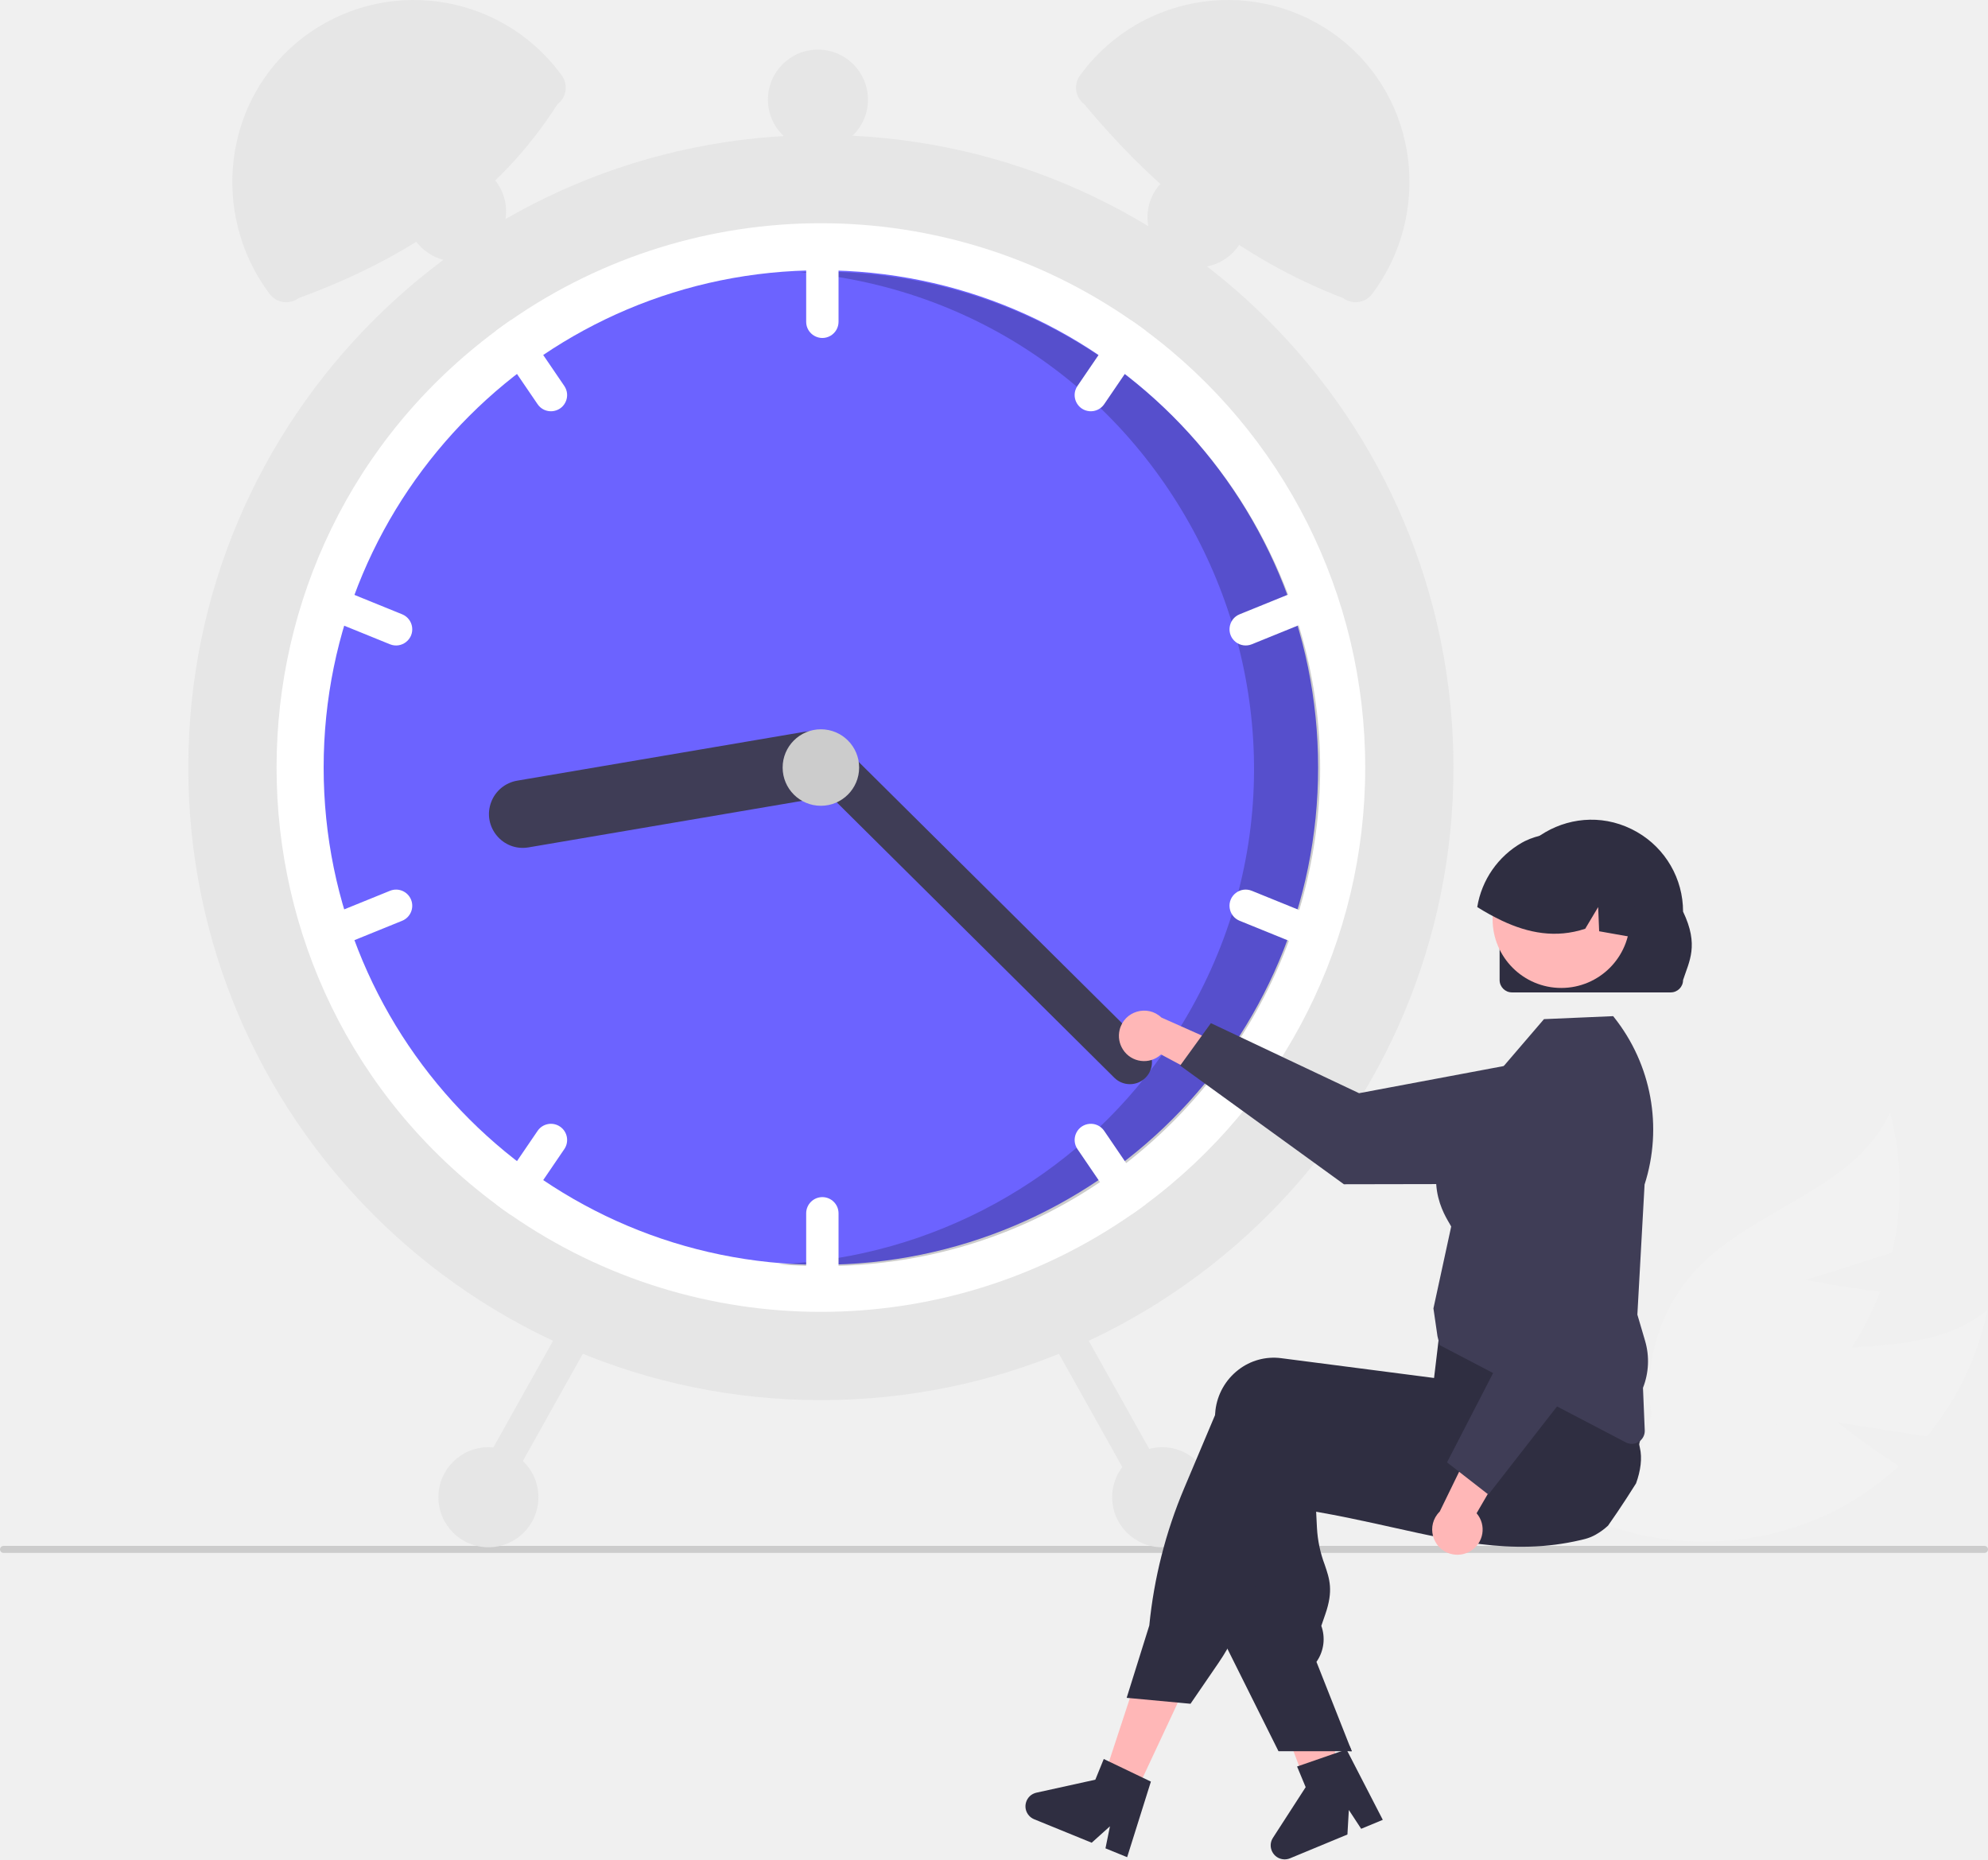
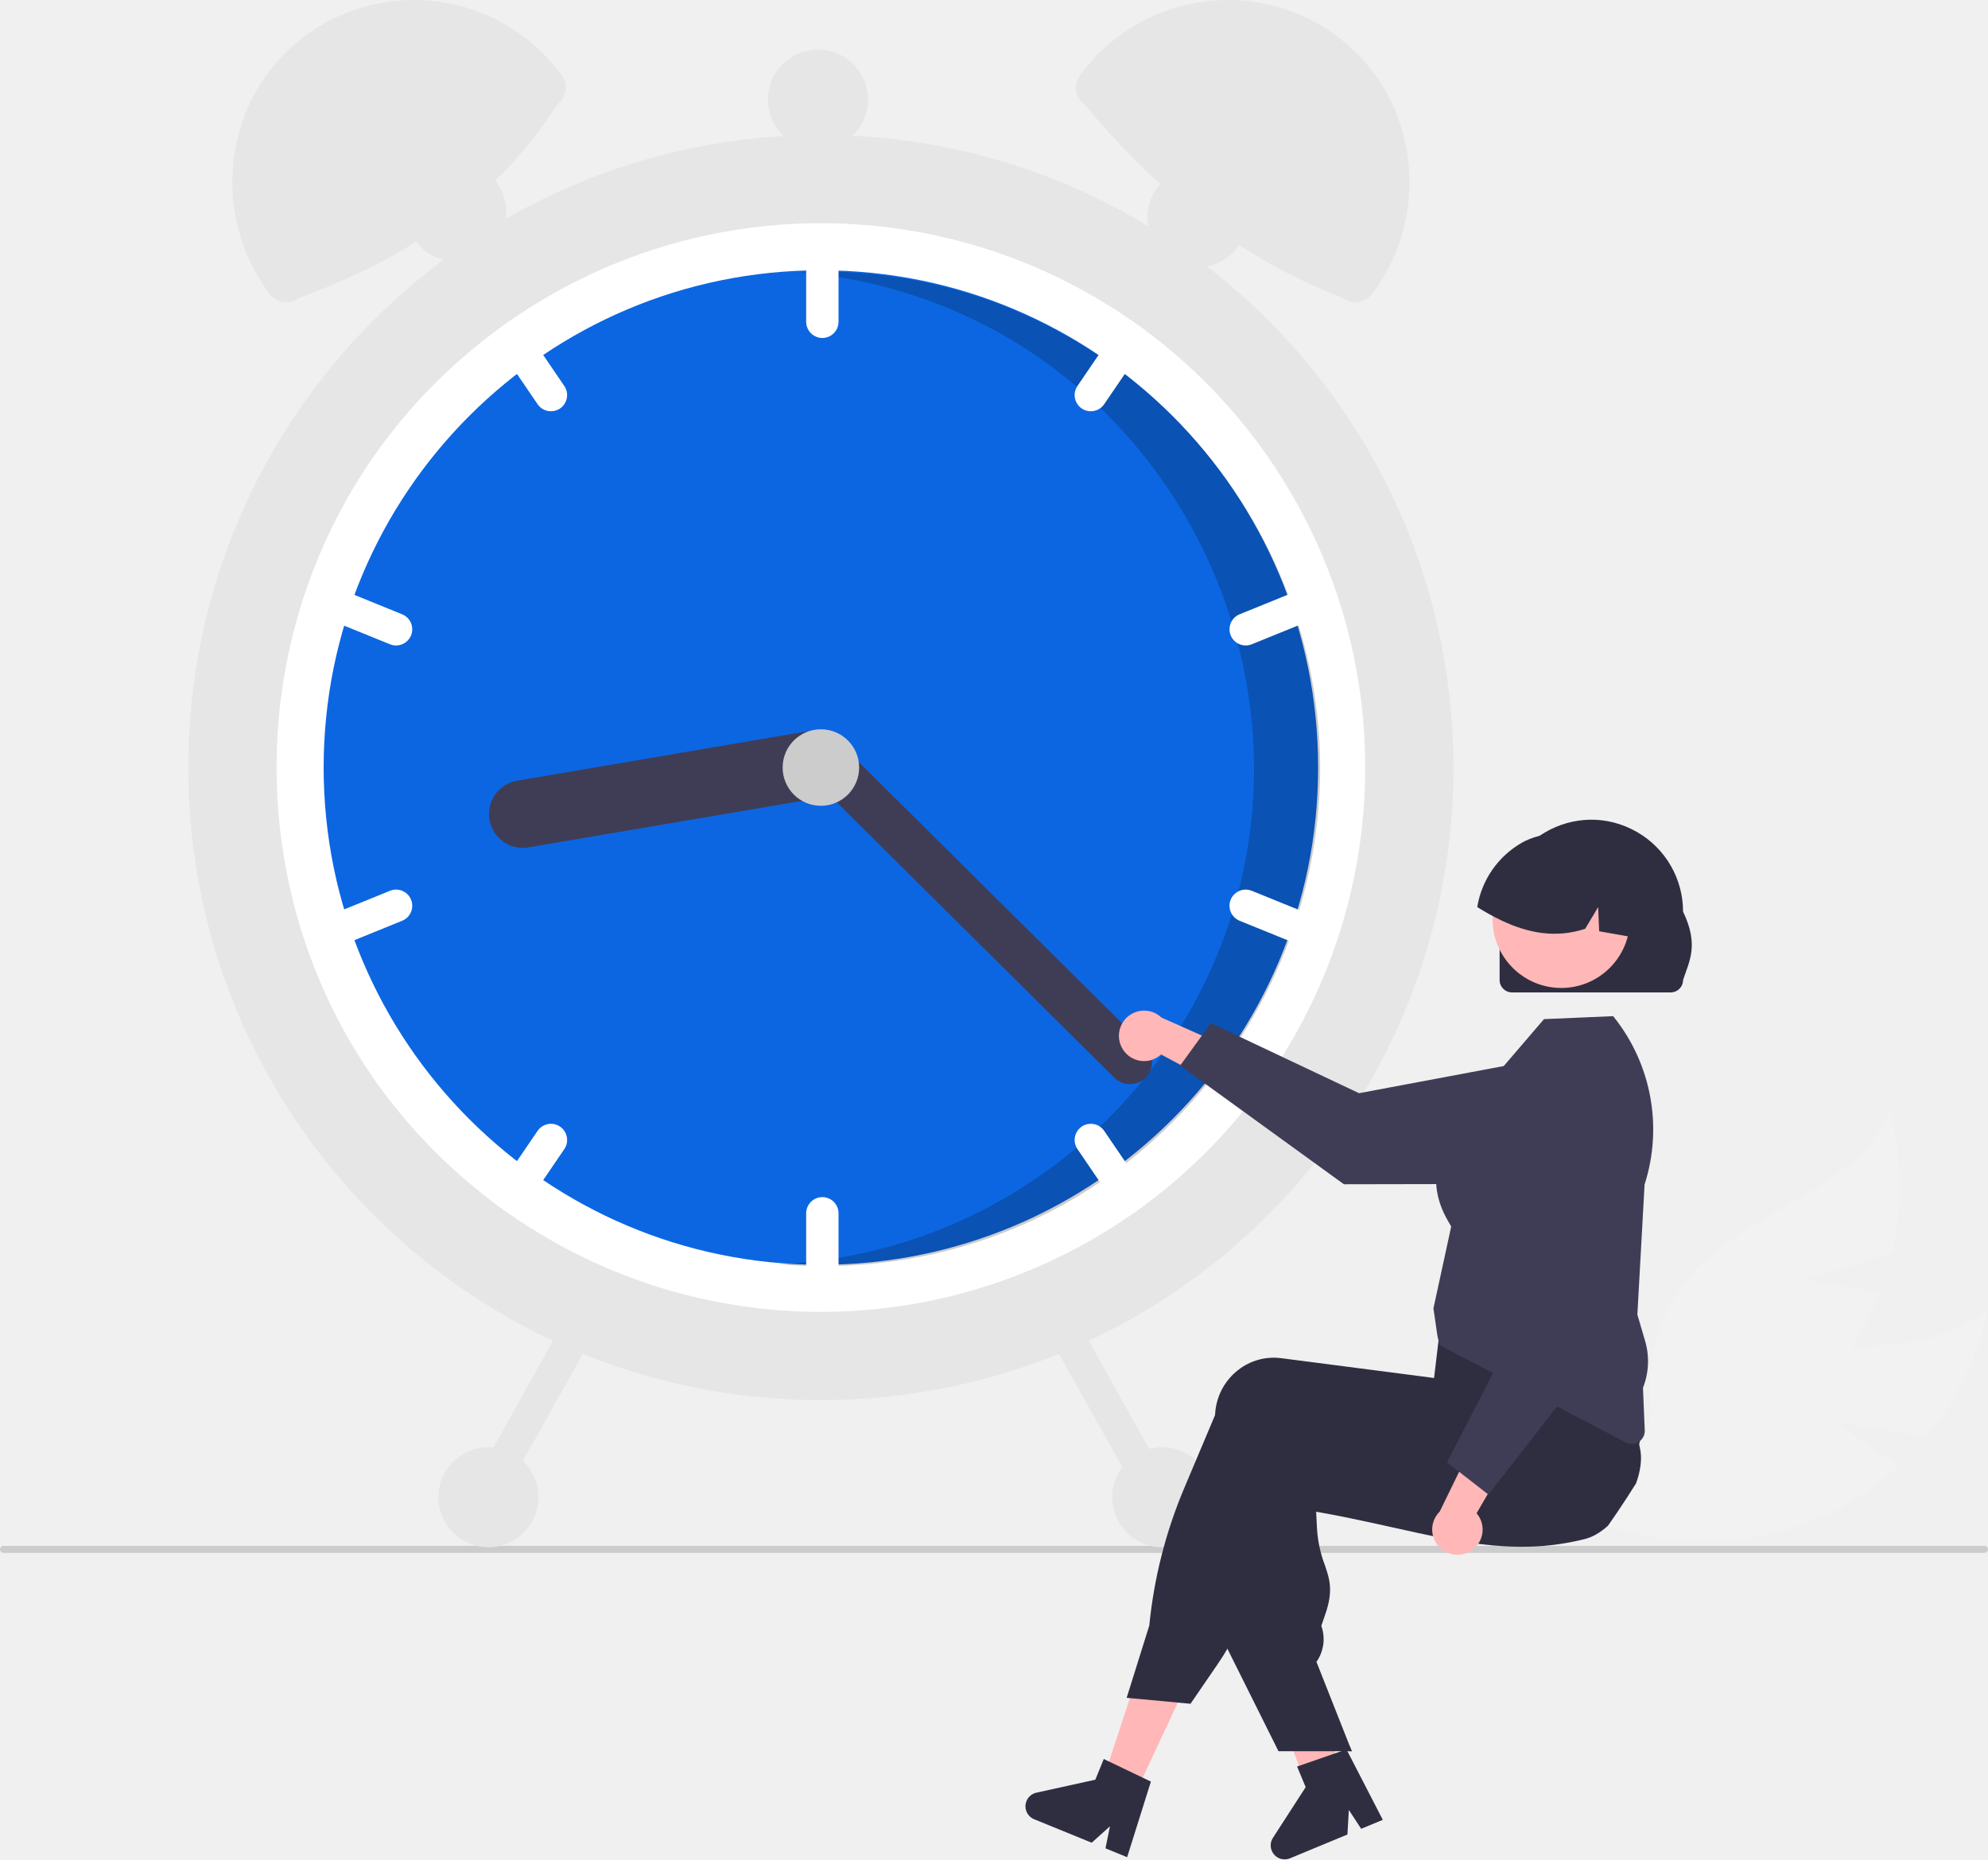
<svg xmlns="http://www.w3.org/2000/svg" viewBox="-0.001 342.568 309.403 289.379">
+   <defs />
  <path d="M 286.012 563.951 L 299.892 566.12 C 304.591 560.431 307.829 553.682 309.327 546.458 C 299.178 554.766 283.744 550.351 271.437 554.886 C 263.684 557.811 257.682 564.104 255.126 571.987 L 248.342 579.285 C 260.769 584.204 274.727 583.436 286.538 577.182 C 289.795 575.416 292.817 573.247 295.532 570.726 C 290.675 567.667 286.012 563.951 286.012 563.951 Z" fill="#f2f2f2" style="" transform="matrix(1, 0, 0, 1, 0, 5.684341886080802e-14)" />
  <path d="M 281.085 541.753 L 294.476 537.504 C 296.144 530.317 296.033 522.832 294.152 515.697 C 288.773 527.66 272.988 530.591 263.997 540.14 C 258.361 546.215 255.796 554.525 257.024 562.719 L 254.208 572.277 C 267.523 571.138 279.673 564.225 287.456 553.36 C 289.584 550.327 291.321 547.037 292.627 543.57 C 286.916 542.999 281.085 541.753 281.085 541.753 Z" fill="#f2f2f2" style="" transform="matrix(1, 0, 0, 1, 0, 5.684341886080802e-14)" />
  <path d="M 309.402 583.706 C 309.402 584.007 309.158 584.252 308.857 584.251 L 0.545 584.251 C 0.126 584.251 -0.137 583.797 0.073 583.433 C 0.17 583.265 0.35 583.161 0.545 583.161 L 308.857 583.161 C 309.158 583.16 309.402 583.405 309.402 583.706 Z" fill="#ccc" style="" transform="matrix(1, 0, 0, 1, 0, 5.684341886080802e-14)" />
  <circle cx="127.758" cy="462.022" r="98.453" fill="#e6e6e6" style="" transform="matrix(1, 0, 0, 1, 0, 5.684341886080802e-14)" />
  <path d="M 212.473 462.022 C 212.494 488.828 199.809 514.056 178.28 530.027 C 177.57 530.559 176.847 531.076 176.119 531.58 C 147.045 551.79 108.471 551.79 79.398 531.58 C 78.669 531.076 77.946 530.559 77.236 530.027 C 31.645 496.151 31.645 427.892 77.236 394.016 C 77.946 393.485 78.669 392.968 79.398 392.464 C 108.471 372.255 147.045 372.255 176.119 392.464 C 176.847 392.968 177.57 393.485 178.28 394.016 C 199.809 409.988 212.494 435.217 212.473 462.022 Z" fill="#fff" style="" transform="matrix(1, 0, 0, 1, 0, 5.684341886080802e-14)" />
-   <circle cx="127.758" cy="462.022" r="77.388" fill="#6c63ff" style="" transform="matrix(1, 0, 0, 1, 0, 5.684341886080802e-14)" />
+   <circle cx="127.758" cy="462.022" r="77.388" style="fill: rgb(12, 102, 225);" transform="matrix(1, 0, 0, 1, 0, 5.684341886080802e-14)" />
  <path d="M 127.96 384.85 C 126.787 384.85 125.621 384.881 124.46 384.932 C 183.804 390.147 215.248 457.647 181.06 506.432 C 167.284 526.091 145.164 538.243 121.184 539.328 C 123.418 539.522 125.677 539.626 127.96 539.626 C 187.534 539.626 224.767 475.137 194.98 423.544 C 181.156 399.6 155.609 384.85 127.96 384.85 Z" opacity="0.2" style="" transform="matrix(1, 0, 0, 1, 0, 5.684341886080802e-14)" />
  <path d="M 127.987 379.139 C 126.598 379.141 125.471 380.268 125.468 381.657 L 125.468 392.648 C 125.468 394.586 127.568 395.798 129.246 394.829 C 130.026 394.379 130.505 393.547 130.505 392.648 L 130.505 381.657 C 130.504 380.268 129.377 379.141 127.987 379.139 Z" fill="#fff" style="" transform="matrix(1, 0, 0, 1, 0, 5.684341886080802e-14)" />
  <path d="M 178.28 394.016 C 177.57 393.485 176.847 392.968 176.119 392.464 C 175.231 392.406 174.377 392.823 173.875 393.559 L 167.689 402.639 C 166.598 404.241 167.65 406.424 169.583 406.567 C 170.48 406.634 171.345 406.217 171.851 405.473 L 178.038 396.393 C 178.516 395.693 178.607 394.799 178.28 394.016 Z" fill="#fff" style="" transform="matrix(1, 0, 0, 1, 0, 5.684341886080802e-14)" />
  <path d="M 206.388 435.421 C 205.864 434.133 204.396 433.514 203.109 434.038 L 192.925 438.173 C 191.13 438.905 190.799 441.306 192.33 442.495 C 193.039 443.046 193.988 443.177 194.82 442.84 L 205.005 438.705 C 206.291 438.178 206.909 436.71 206.388 435.421 Z" fill="#fff" style="" transform="matrix(1, 0, 0, 1, 0, 5.684341886080802e-14)" />
  <path d="M 87.827 402.639 L 81.641 393.559 C 81.14 392.823 80.286 392.406 79.398 392.464 C 78.669 392.968 77.946 393.485 77.236 394.016 C 76.909 394.799 77.001 395.693 77.479 396.393 L 83.666 405.473 C 84.756 407.075 87.172 406.896 88.014 405.15 C 88.406 404.34 88.334 403.383 87.827 402.639 Z" fill="#fff" style="" transform="matrix(1, 0, 0, 1, 0, 5.684341886080802e-14)" />
  <path d="M 62.591 438.173 L 52.408 434.038 C 50.611 433.31 48.699 434.798 48.966 436.718 C 49.09 437.609 49.679 438.366 50.511 438.705 L 60.696 442.84 C 62.493 443.567 64.404 442.078 64.136 440.158 C 64.012 439.268 63.423 438.513 62.591 438.173 Z" fill="#fff" style="" transform="matrix(1, 0, 0, 1, 0, 5.684341886080802e-14)" />
  <path d="M 127.987 528.878 C 126.598 528.881 125.471 530.007 125.468 531.397 L 125.468 542.387 C 125.468 544.326 127.568 545.538 129.246 544.568 C 130.026 544.118 130.505 543.287 130.505 542.387 L 130.505 531.397 C 130.504 530.007 129.377 528.881 127.987 528.878 Z" fill="#fff" style="" transform="matrix(1, 0, 0, 1, 0, 5.684341886080802e-14)" />
  <path d="M 178.038 527.651 L 171.851 518.57 C 170.76 516.968 168.344 517.148 167.502 518.894 C 167.111 519.705 167.182 520.661 167.689 521.405 L 173.875 530.486 C 174.377 531.222 175.231 531.638 176.119 531.58 C 176.847 531.076 177.57 530.559 178.28 530.027 C 178.607 529.245 178.516 528.351 178.038 527.651 Z" fill="#fff" style="" transform="matrix(1, 0, 0, 1, 0, 5.684341886080802e-14)" />
  <path d="M 205.005 485.339 L 194.82 481.204 C 193.024 480.475 191.112 481.963 191.378 483.884 C 191.502 484.774 192.092 485.532 192.925 485.87 L 203.109 490.005 C 204.906 490.733 206.817 489.243 206.548 487.323 C 206.424 486.434 205.837 485.678 205.005 485.339 Z" fill="#fff" style="" transform="matrix(1, 0, 0, 1, 0, 5.684341886080802e-14)" />
  <path d="M 87.163 517.907 C 86.014 517.124 84.448 517.421 83.666 518.57 L 77.479 527.651 C 77.001 528.351 76.909 529.245 77.236 530.027 C 77.946 530.559 78.669 531.076 79.398 531.58 C 80.286 531.637 81.14 531.222 81.642 530.486 L 87.827 521.405 C 88.61 520.256 88.313 518.69 87.163 517.907 Z" fill="#fff" style="" transform="matrix(1, 0, 0, 1, 0, 5.684341886080802e-14)" />
  <path d="M 63.975 482.587 C 63.451 481.3 61.983 480.681 60.696 481.204 L 50.511 485.339 C 48.716 486.07 48.386 488.471 49.917 489.66 C 50.626 490.212 51.575 490.343 52.408 490.005 L 62.591 485.87 C 63.879 485.343 64.497 483.876 63.975 482.587 Z" fill="#fff" style="" transform="matrix(1, 0, 0, 1, 0, 5.684341886080802e-14)" />
  <path d="M 131.255 460.772 C 131.739 463.639 129.812 466.356 126.947 466.847 L 82.255 474.449 C 78.258 475.128 75.024 471.228 76.434 467.427 C 77.088 465.662 78.634 464.381 80.488 464.066 L 125.18 456.464 C 128.047 455.98 130.764 457.907 131.255 460.772 Z" fill="#3f3d56" style="" transform="matrix(1, 0, 0, 1, 0, 5.684341886080802e-14)" />
  <path d="M 178.292 510.288 C 176.956 511.632 174.783 511.64 173.435 510.307 L 125.325 462.574 C 123.45 460.71 124.295 457.515 126.847 456.823 C 128.029 456.503 129.293 456.836 130.163 457.697 L 178.273 505.43 C 179.618 506.768 179.626 508.94 178.292 510.288 Z" fill="#3f3d56" style="" transform="matrix(1, 0, 0, 1, 0, 5.684341886080802e-14)" />
  <circle cx="127.758" cy="462.022" r="5.953" fill="#ccc" style="" transform="matrix(1, 0, 0, 1, 0, 5.684341886080802e-14)" />
  <path d="M 86.754 358.798 C 77.617 373.164 63.675 382.697 46.481 388.96 C 45.052 390.031 43.026 389.74 41.955 388.312 C 32.616 375.841 34.725 358.019 47.051 348.49 C 59.595 338.81 77.633 341.256 87.145 353.928 L 87.404 354.272 C 88.474 355.701 88.183 357.727 86.754 358.798 Z" fill="#e6e6e6" style="" transform="matrix(1, 0, 0, 1, 0, 5.684341886080802e-14)" />
  <path d="M 168.371 353.928 C 177.884 341.256 195.921 338.81 208.465 348.49 C 220.791 358.019 222.901 375.841 213.561 388.312 C 212.491 389.74 210.465 390.031 209.036 388.96 C 193.074 382.85 179.985 372.274 168.762 358.798 C 167.333 357.727 167.042 355.701 168.112 354.272 L 168.371 353.928 Z" fill="#e6e6e6" style="" transform="matrix(1, 0, 0, 1, 0, 5.684341886080802e-14)" />
  <path d="M 164.366 547.317 C 163.154 547.999 162.722 549.532 163.397 550.745 L 177.933 576.72 C 178.88 578.412 181.303 578.443 182.295 576.777 C 182.755 576.004 182.768 575.045 182.328 574.26 L 167.794 548.286 C 167.112 547.074 165.58 546.642 164.366 547.317 Z" fill="#e6e6e6" style="" transform="matrix(1, 0, 0, 1, 0, 5.684341886080802e-14)" />
  <path d="M 87.723 548.286 L 73.188 574.26 C 72.242 575.952 73.481 578.034 75.42 578.008 C 76.319 577.995 77.144 577.504 77.583 576.72 L 92.119 550.745 C 93.066 549.054 91.827 546.971 89.888 546.997 C 88.988 547.009 88.162 547.5 87.723 548.286 Z" fill="#e6e6e6" style="" transform="matrix(1, 0, 0, 1, 0, 5.684341886080802e-14)" />
  <circle cx="180.877" cy="575.586" r="7.784" fill="#e6e6e6" style="" transform="matrix(1, 0, 0, 1, 0, 5.684341886080802e-14)" />
  <circle cx="186.372" cy="376.391" r="7.784" fill="#e6e6e6" style="" transform="matrix(1, 0, 0, 1, 0, 5.684341886080802e-14)" />
  <circle cx="127.3" cy="358.074" r="7.784" fill="#e6e6e6" style="" transform="matrix(1, 0, 0, 1, 0, 5.684341886080802e-14)" />
  <circle cx="70.976" cy="375.476" r="7.784" fill="#e6e6e6" style="" transform="matrix(1, 0, 0, 1, 0, 5.684341886080802e-14)" />
  <circle cx="76.013" cy="575.586" r="7.784" fill="#e6e6e6" style="" transform="matrix(1, 0, 0, 1, 0, 5.684341886080802e-14)" />
  <path d="M 174.77 505.909 C 176.077 507.956 178.916 508.323 180.701 506.677 L 192.916 513.223 L 192.26 506.05 L 180.761 500.934 C 178.573 498.856 174.955 499.926 174.25 502.861 C 173.998 503.905 174.186 505.007 174.77 505.909 Z" fill="#ffb7b7" style="" transform="matrix(1, 0, 0, 1, 0, 5.684341886080802e-14)" />
  <path d="M 183.671 508.412 L 188.458 501.804 L 211.518 512.706 L 240.215 507.321 C 246.258 506.188 251.848 510.817 251.86 516.966 C 251.864 522.395 247.473 526.801 242.046 526.817 L 209.16 526.878 L 183.671 508.412 Z" fill="#3f3d56" style="" transform="matrix(1, 0, 0, 1, 0, 5.684341886080802e-14)" />
  <polygon points="176.299 622.538 171.455 620.222 178.108 599.978 185.255 603.396 176.299 622.538" fill="#ffb7b7" style="" transform="matrix(1, 0, 0, 1, 0, 5.684341886080802e-14)" />
  <path d="M 208.767 619.274 C 208.415 619.495 208.063 619.712 207.707 619.929 C 207 620.363 206.284 620.79 205.569 621.21 C 205.21 621.419 204.847 621.629 204.488 621.835 L 204.488 621.846 L 204.466 621.85 L 204.46 621.853 L 203.911 621.989 L 203.125 619.911 L 202.762 618.954 L 202.25 617.599 L 201.311 615.119 L 196.366 602.064 L 204.054 600.167 L 204.342 601.345 L 204.346 601.345 L 204.488 601.928 L 207.174 612.821 L 207.721 615.048 L 207.739 615.116 L 208.071 616.446 L 208.355 617.599 L 208.671 618.887 L 208.767 619.274 Z" fill="#ffb7b7" style="" transform="matrix(1, 0, 0, 1, 0, 5.684341886080802e-14)" />
  <path d="M 254.628 573.425 C 254.14 574.208 253.642 574.987 253.14 575.759 C 252.208 577.196 251.251 578.612 250.269 580.007 C 250.269 580.01 250.266 580.01 250.262 580.014 C 249.689 580.544 249.057 581.006 248.377 581.391 C 248.348 581.411 248.316 581.426 248.288 581.444 C 247.787 581.72 247.254 581.934 246.701 582.081 C 246.502 582.13 246.299 582.18 246.1 582.23 C 245.381 582.4 244.67 582.547 243.962 582.674 C 242.703 582.898 241.457 583.059 240.219 583.159 C 240.12 583.169 240.02 583.176 239.921 583.183 C 234.83 583.556 229.874 582.956 224.702 581.97 C 222.147 581.487 219.54 580.907 216.84 580.305 C 215.958 580.106 215.072 579.911 214.176 579.715 C 214.108 579.7 214.036 579.683 213.966 579.668 C 212.685 579.387 211.382 579.11 210.049 578.836 C 208.369 578.491 206.637 578.157 204.837 577.84 L 204.965 580.376 C 205.072 582.328 205.478 584.251 206.168 586.079 C 206.936 588.328 207.545 590.106 206.26 593.809 L 205.641 595.602 C 206.292 597.407 206.058 599.412 205.012 601.021 L 204.887 601.209 L 210.049 614.268 L 210.383 615.115 L 207.74 615.115 L 204.488 615.118 L 198.978 615.118 L 191.027 599.167 L 190.647 598.405 L 190.647 598.367 L 191.468 567.712 C 191.479 567.441 191.5 567.167 191.536 566.897 C 191.829 564.415 193.107 562.154 195.082 560.622 C 196.976 559.142 199.384 558.484 201.767 558.793 L 204.488 559.145 L 210.049 559.864 L 213.966 560.373 L 214.044 560.384 L 225.595 561.877 L 226.423 558.498 L 226.577 558.441 L 231.44 556.659 L 248.26 550.494 L 248.302 550.479 L 249.408 550.074 L 249.54 550.287 C 249.579 550.352 249.618 550.416 249.654 550.479 C 250.748 552.44 251.638 554.507 252.311 556.648 C 253.444 560.146 254.376 563.705 255.104 567.31 C 255.136 567.466 255.164 567.609 255.189 567.737 L 255.2 567.776 C 255.211 567.836 255.218 567.875 255.221 567.886 C 255.609 569.501 255.338 571.472 254.628 573.425 Z" fill="#2f2e41" style="" transform="matrix(1, 0, 0, 1, 0, 5.684341886080802e-14)" />
  <path d="M 255.338 562.128 C 255.284 561.901 255.216 561.669 255.145 561.445 C 254.58 559.747 253.922 558.082 253.174 556.457 C 252.334 554.607 251.328 552.626 250.129 550.481 C 249.549 549.442 248.926 548.362 248.258 547.24 C 247.923 546.678 247.576 546.106 247.216 545.522 C 247.201 545.495 247.186 545.468 247.169 545.443 L 247.066 545.273 L 230.425 547.5 L 224.227 548.329 L 223.857 551.416 L 223.768 552.181 C 223.765 552.181 223.765 552.181 223.768 552.185 L 223.519 554.27 L 223.519 554.273 L 223.189 557.027 L 223.16 557.023 L 213.964 555.831 L 204.487 554.604 L 199.396 553.946 C 197.013 553.635 194.605 554.294 192.712 555.775 C 190.736 557.306 189.458 559.567 189.165 562.05 C 189.133 562.299 189.112 562.555 189.101 562.808 L 184.298 574.188 C 181.424 580.994 179.594 588.195 178.87 595.547 L 175.348 606.806 L 175.85 606.852 L 183.313 607.546 L 185.284 607.731 L 189.624 601.395 C 190.118 600.673 190.588 599.929 191.025 599.168 C 191.746 597.925 192.386 596.637 192.943 595.312 L 202.331 572.971 C 203.057 573.096 203.776 573.214 204.487 573.327 C 207.778 573.86 210.936 574.296 213.964 574.632 C 223.807 575.732 232.331 575.817 239.919 574.885 C 242.05 574.626 244.11 574.284 246.098 573.86 C 246.828 573.708 247.548 573.542 248.258 573.366 C 248.425 573.327 248.589 573.288 248.752 573.245 C 251.74 572.474 254.131 570.24 255.102 567.311 C 255.673 565.641 255.754 563.843 255.338 562.128 Z" fill="#2f2e41" style="" transform="matrix(1, 0, 0, 1, 0, 5.684341886080802e-14)" />
  <path d="M 177.845 619.233 L 172.605 616.72 L 171.783 616.325 L 170.471 619.548 L 161.307 621.566 C 159.672 621.924 159.038 623.919 160.165 625.155 C 160.383 625.394 160.652 625.581 160.951 625.703 L 169.905 629.357 L 172.747 626.799 L 172.05 630.232 L 175.423 631.609 L 179.119 619.844 L 177.845 619.233 Z" fill="#2f2e41" style="" transform="matrix(1, 0, 0, 1, 0, 5.684341886080802e-14)" />
  <polygon points="210.049 614.268 210.383 615.115 210.049 615.115 210.049 614.268" fill="#2f2e41" style="" transform="matrix(1, 0, 0, 1, 0, 5.684341886080802e-14)" />
  <path d="M 208.224 615.296 L 202.733 617.198 L 201.871 617.496 L 203.207 620.71 L 198.114 628.591 C 197.204 629.996 198.157 631.859 199.828 631.944 C 200.152 631.96 200.474 631.905 200.773 631.781 L 209.706 628.077 L 209.926 624.26 L 211.846 627.189 L 215.21 625.794 L 209.56 614.835 L 208.224 615.296 Z" fill="#2f2e41" style="" transform="matrix(1, 0, 0, 1, 0, 5.684341886080802e-14)" />
  <path d="M 253.968 567.282 C 253.642 567.281 253.321 567.201 253.033 567.05 L 224.057 551.91 L 223.723 550.54 L 223.092 546.202 L 223.101 546.161 L 225.856 533.458 C 225.806 533.348 225.7 533.169 225.581 532.968 C 224.351 530.883 220.607 524.539 227.752 515.804 L 240.297 501.179 L 251.064 500.715 L 251.186 500.87 C 257.034 508.209 258.823 517.986 255.953 526.92 L 254.832 547.168 L 256.035 551.258 C 256.738 553.66 256.622 556.229 255.705 558.558 L 255.98 565.179 C 256.025 566.324 255.113 567.277 253.968 567.282 Z" fill="#3f3d56" style="" transform="matrix(1, 0, 0, 1, 0, 5.684341886080802e-14)" />
  <path d="M 228.834 583.981 C 230.925 582.746 231.391 579.921 229.808 578.08 L 236.775 566.1 L 229.584 566.506 L 224.071 577.82 C 221.918 579.935 222.861 583.588 225.769 584.396 C 226.805 584.683 227.912 584.533 228.834 583.981 Z" fill="#ffb7b7" style="" transform="matrix(1, 0, 0, 1, 0, 5.684341886080802e-14)" />
  <path d="M 231.645 575.172 L 225.208 570.159 L 236.906 547.491 L 232.522 518.625 C 231.599 512.546 236.421 507.12 242.566 507.322 C 247.991 507.507 252.242 512.048 252.07 517.472 L 250.986 550.341 L 231.645 575.172 Z" fill="#3f3d56" style="" transform="matrix(1, 0, 0, 1, 0, 5.684341886080802e-14)" />
  <path id="f4e08e8b-ef08-4d70-8ad3-b81af8a71ff9-412" data-name="a1ca5f83-7fa1-45b1-9d3b-bf096f25c0e5" d="M 233.391 495.101 L 233.391 484.447 C 233.384 473.457 245.276 466.58 254.797 472.07 C 259.217 474.617 261.941 479.328 261.943 484.429 L 261.943 484.447 C 264.46 489.69 262.886 492.183 261.943 495.101 C 261.942 496.16 261.084 497.017 260.027 497.018 L 235.309 497.018 C 234.25 497.017 233.393 496.16 233.391 495.101 Z" fill="#2f2e41" style="" transform="matrix(1, 0, 0, 1, 0, 5.684341886080802e-14)" />
  <circle cx="242.987" cy="485.64" r="10.686" fill="#ffb7b7" style="" transform="matrix(1, 0, 0, 1, 0, 5.684341886080802e-14)" />
  <path d="M 254.17 488.441 C 254.074 488.425 253.977 488.405 253.88 488.39 C 252.212 488.094 250.546 487.803 248.884 487.503 L 248.731 483.736 L 246.718 487.111 C 242.125 488.635 237.827 487.773 233.785 485.872 C 232.451 485.238 231.158 484.526 229.91 483.736 C 230.598 479.516 233.156 475.833 236.869 473.714 C 237.021 473.627 237.17 473.551 237.322 473.474 C 237.326 473.474 237.328 473.472 237.328 473.469 C 237.588 473.347 237.853 473.229 238.117 473.122 C 242.354 471.467 247.165 472.4 250.475 475.518 C 253.737 478.633 255.205 483.776 254.17 488.441 Z" fill="#2f2e41" style="" transform="matrix(1, 0, 0, 1, 0, 5.684341886080802e-14)" />
</svg>
